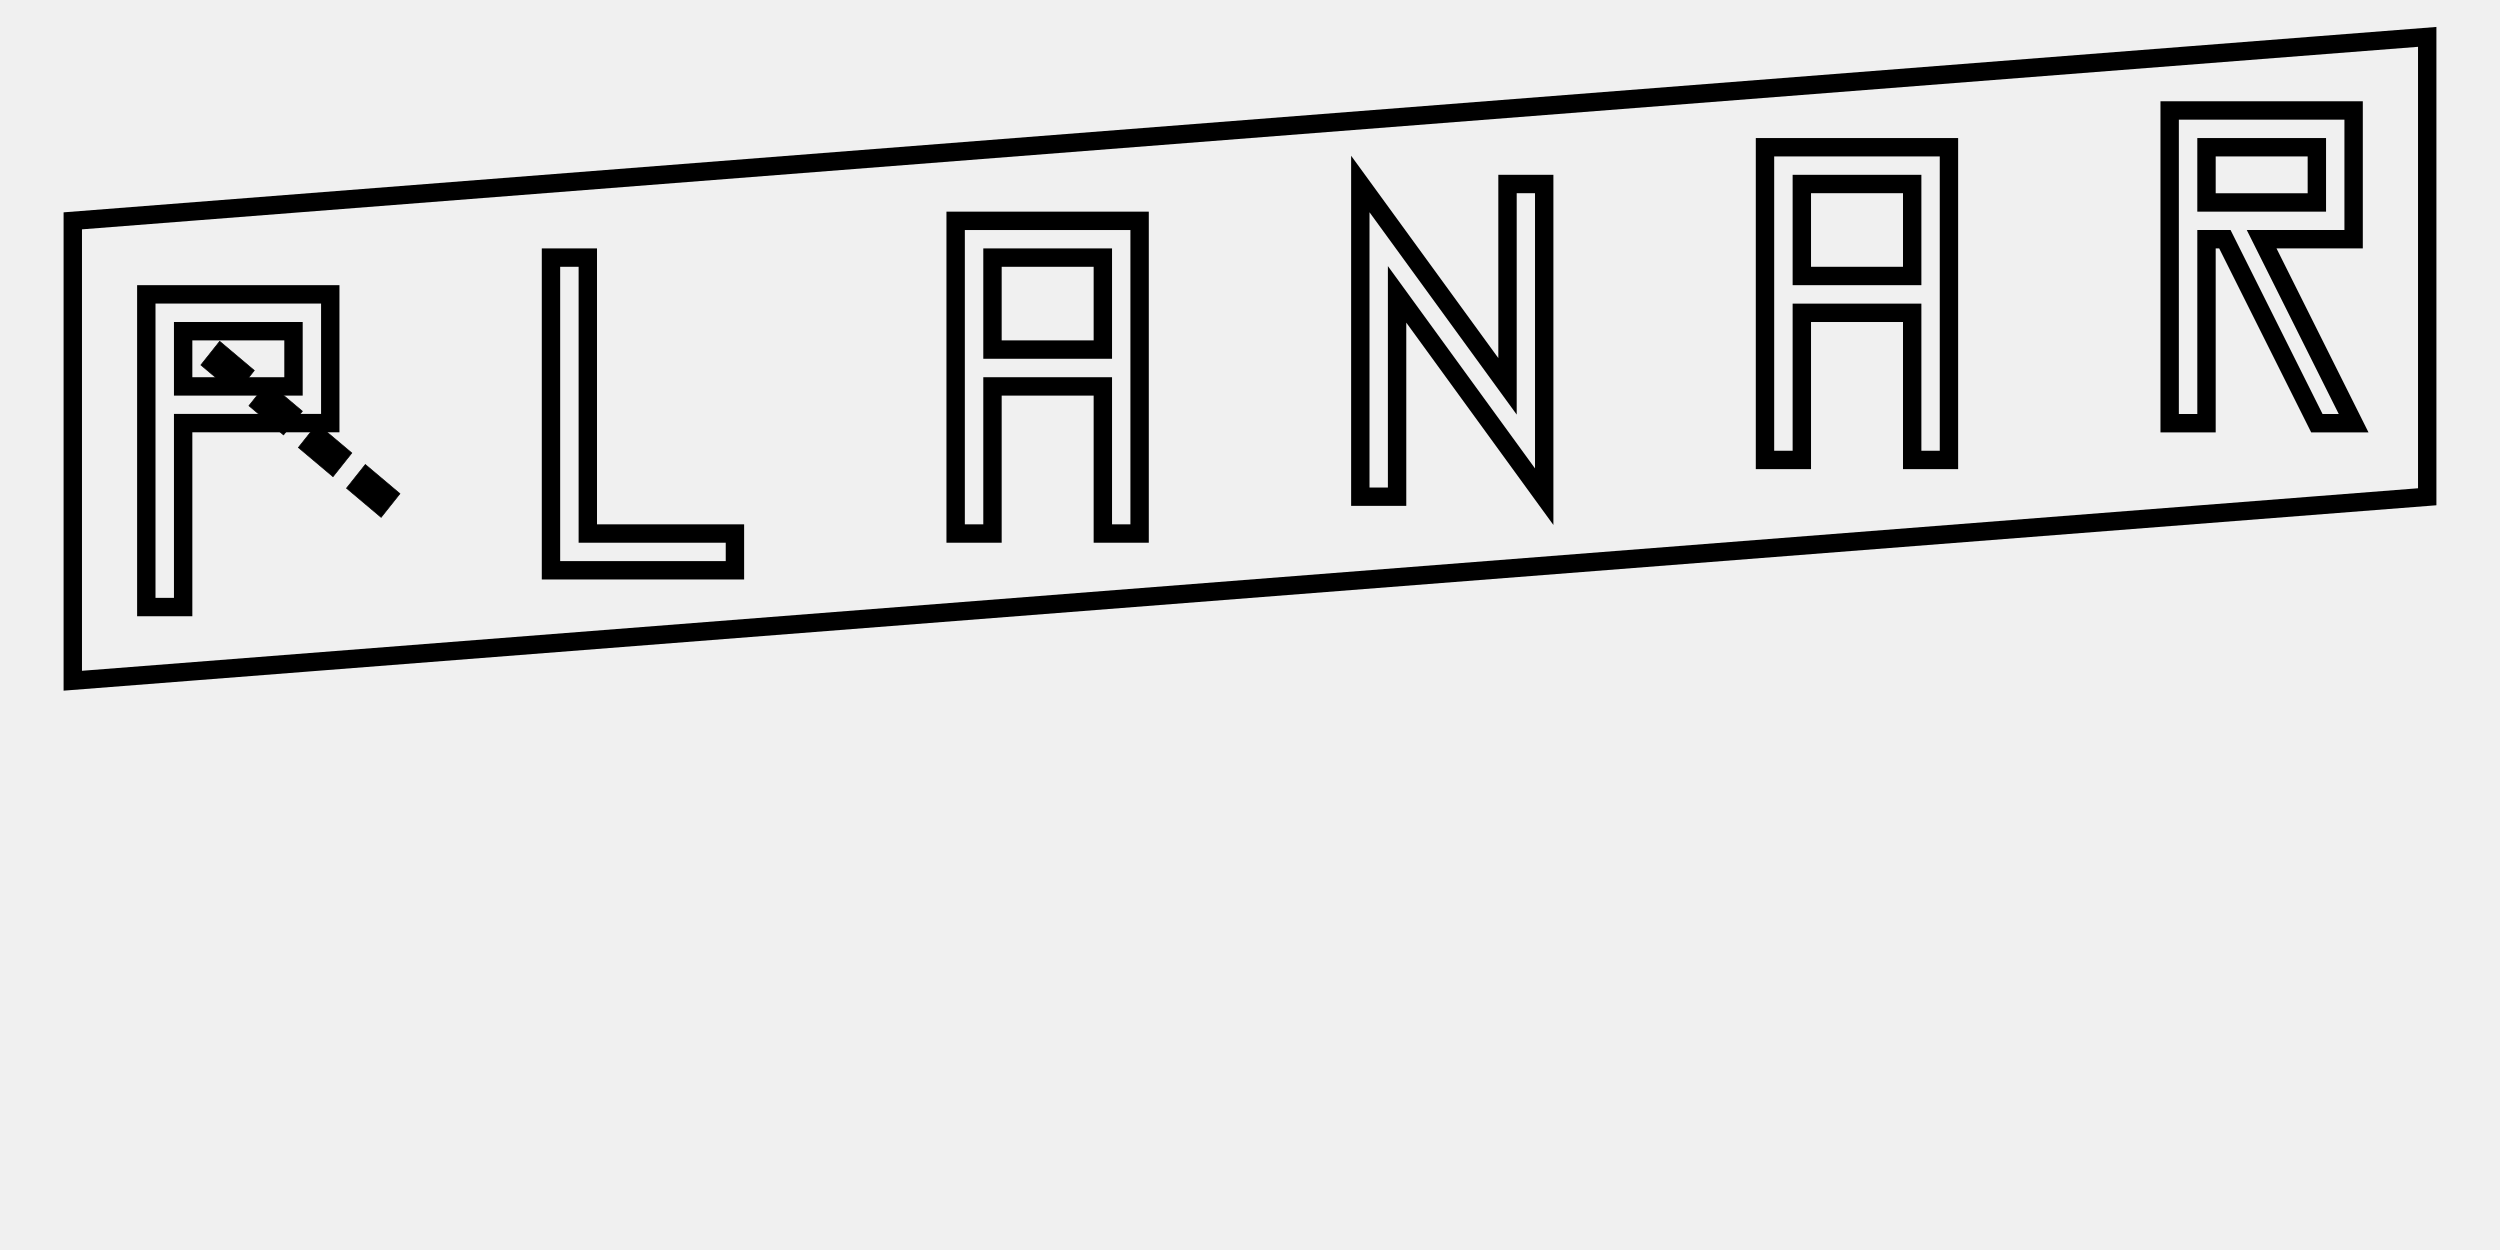
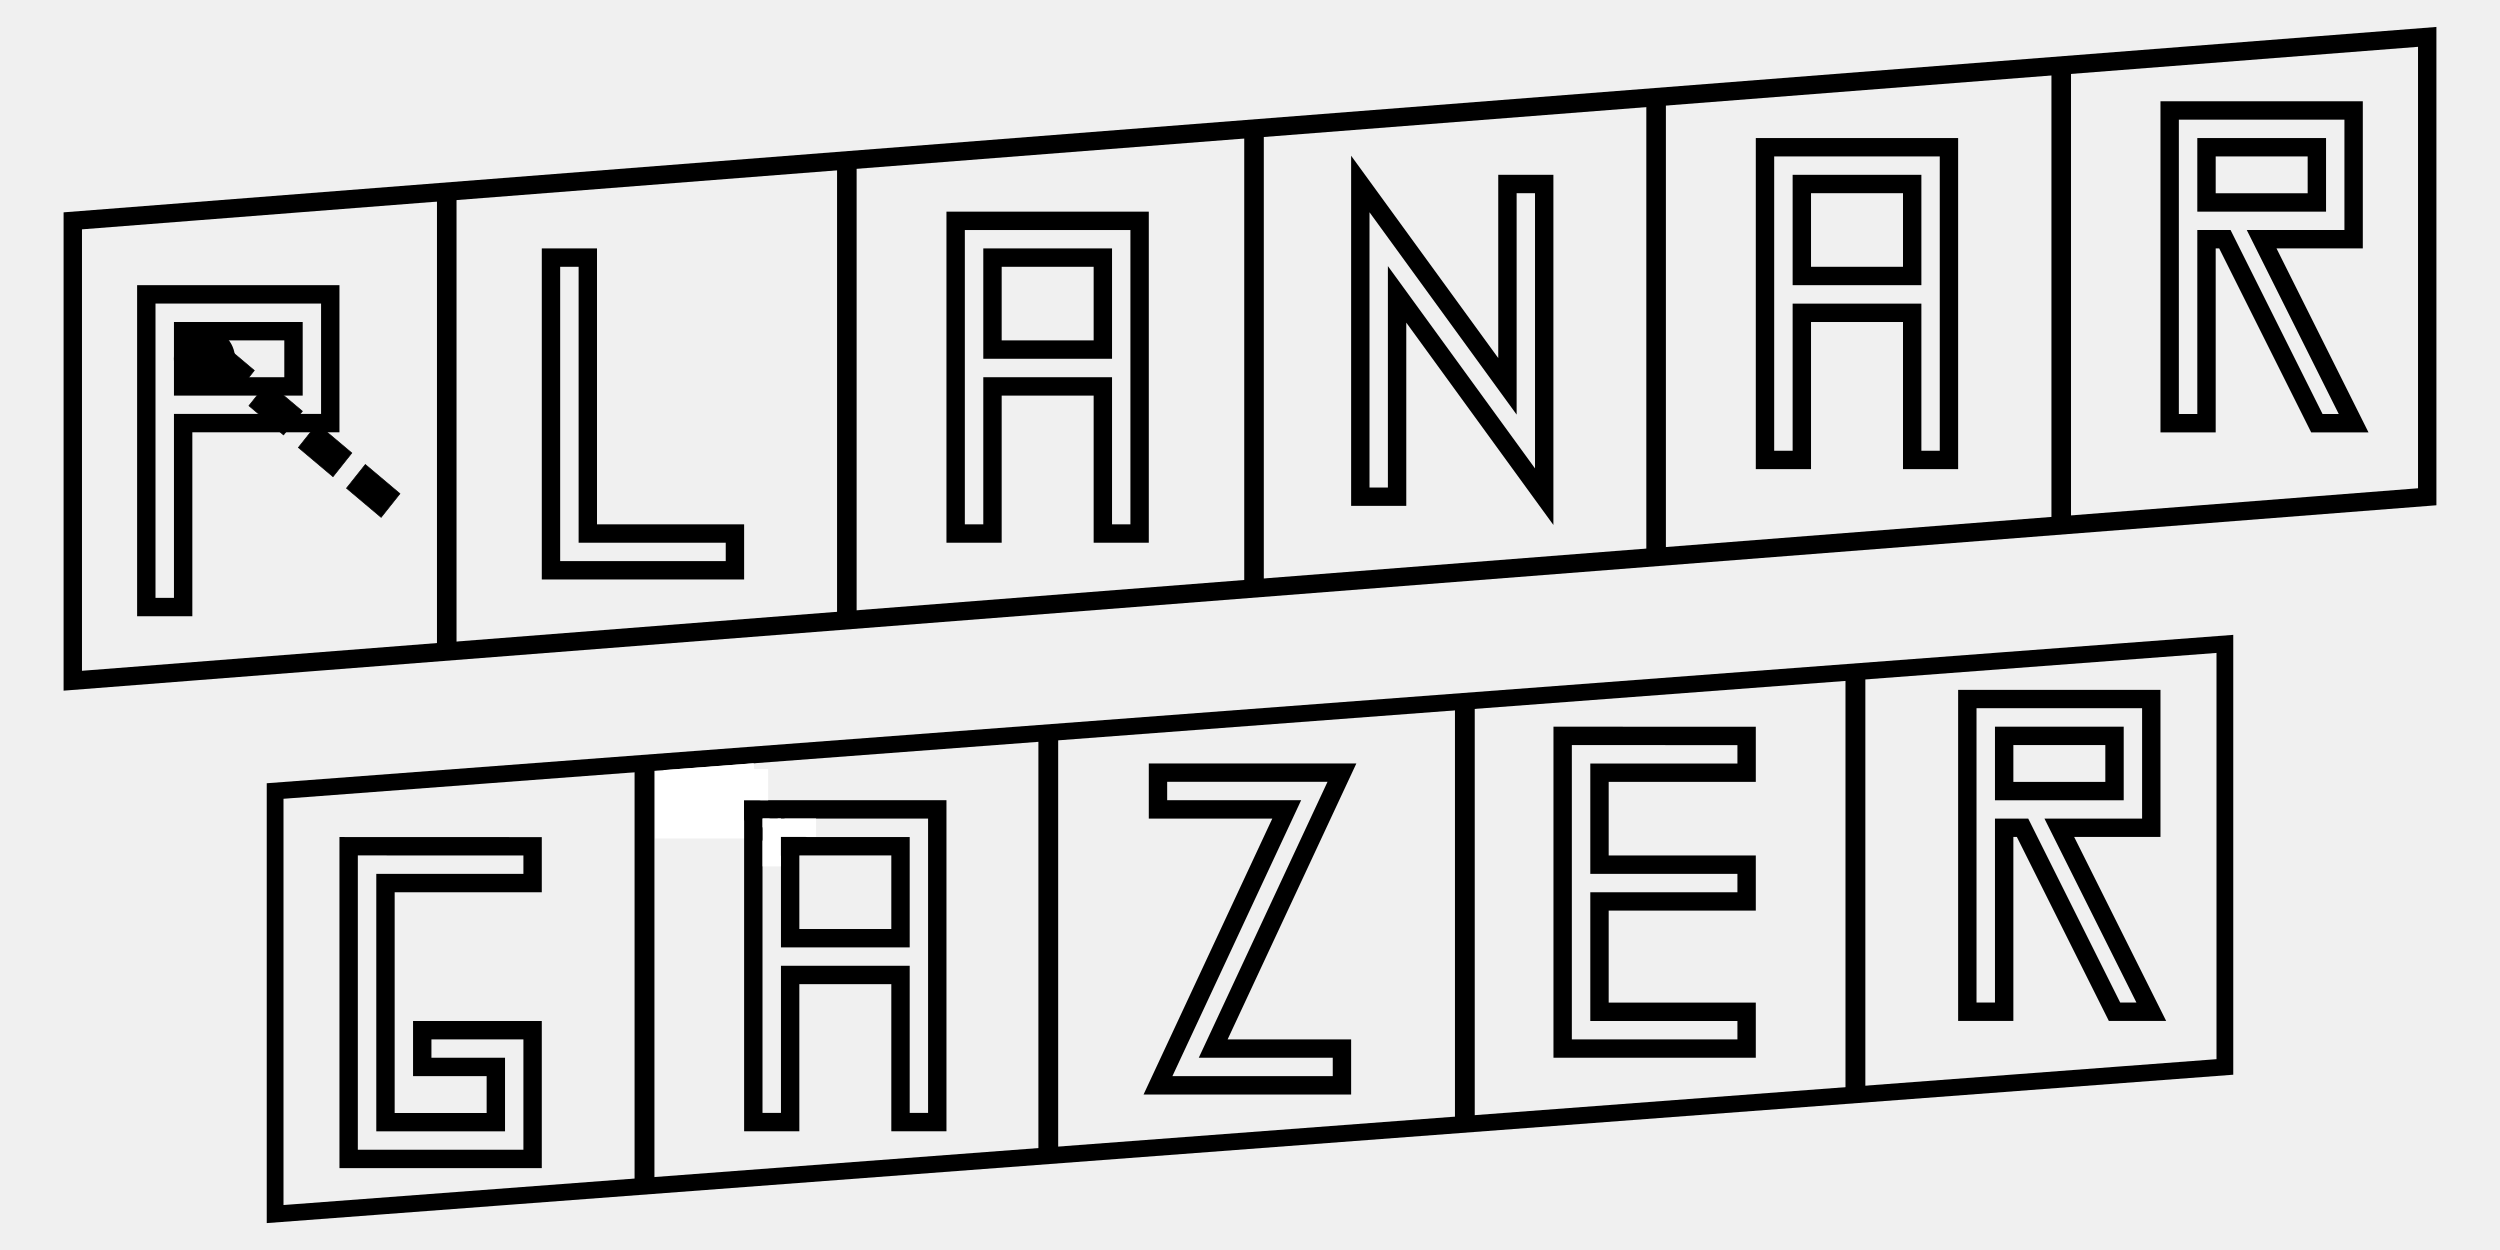
<svg xmlns="http://www.w3.org/2000/svg" width="128" height="64" viewBox="0 0 33.867 16.933" version="1.1" id="svg8">
  <defs id="defs2" />
  <g id="layer1" transform="translate(0,-280.0666)">
-     <path style="fill:none;stroke:#000000;stroke-width:0.249px;stroke-linecap:butt;stroke-linejoin:miter;stroke-opacity:1" d="m 0.986,283.058 31.895,-2.492 v 6.23 l -31.895,2.492 z" id="path3694-9" />
-     <path style="fill:none;stroke:#000000;stroke-width:0.249px;stroke-linecap:butt;stroke-linejoin:miter;stroke-opacity:1" d="m 1.982,288.29 v -4.236 h 2.492 v 1.744 H 2.481 v 2.492 z" id="path3795" />
-     <path style="fill:none;stroke:#000000;stroke-width:0.249px;stroke-linecap:butt;stroke-linejoin:miter;stroke-opacity:1" d="m 7.464,283.556 v 4.236 h 2.492 v -0.498 H 7.963 v -3.738 z" id="path3797" />
-     <path style="fill:none;stroke:#000000;stroke-width:0.249px;stroke-linecap:butt;stroke-linejoin:miter;stroke-opacity:1" d="m 12.946,287.294 v -4.236 h 2.492 v 4.236 h -0.498 v -1.993 h -1.495 v 1.993 z" id="path3799" />
-     <path style="fill:none;stroke:#000000;stroke-width:0.249px;stroke-linecap:butt;stroke-linejoin:miter;stroke-opacity:1" d="m 13.445,284.802 h 1.495 v -1.246 h -1.495 z" id="path3801" />
-     <path style="fill:none;stroke:#000000;stroke-width:0.249px;stroke-linecap:butt;stroke-linejoin:miter;stroke-opacity:1" d="m 3.976,284.553 v 0.748 H 2.481 v -0.748 z" id="path3803" />
-     <path style="fill:none;stroke:#000000;stroke-width:0.249px;stroke-linecap:butt;stroke-linejoin:miter;stroke-opacity:1" d="m 23.91,286.297 v -4.236 h 2.492 v 4.236 h -0.498 v -1.993 H 24.409 v 1.993 z" id="path3799-9" />
-     <path style="fill:none;stroke:#000000;stroke-width:0.249px;stroke-linecap:butt;stroke-linejoin:miter;stroke-opacity:1" d="m 24.409,283.805 h 1.495 v -1.246 H 24.409 Z" id="path3801-8" />
-     <path style="fill:none;stroke:#000000;stroke-width:0.249px;stroke-linecap:butt;stroke-linejoin:miter;stroke-opacity:1" d="m 29.392,285.799 v -4.236 h 2.492 v 1.744 H 30.638 l 1.246,2.492 h -0.498 l -1.246,-2.492 h -0.249 v 2.492 z" id="path3864" />
-     <path style="fill:none;stroke:#000000;stroke-width:0.249px;stroke-linecap:butt;stroke-linejoin:miter;stroke-opacity:1" d="m 31.386,282.061 v 0.748 h -1.495 v -0.748 z" id="path3803-2" />
-     <path style="fill:none;stroke:#000000;stroke-width:0.249px;stroke-linecap:butt;stroke-linejoin:miter;stroke-opacity:1" d="m 18.428,282.559 v 4.236 h 0.498 v -2.741 l 1.993,2.741 v -4.236 H 20.422 v 2.741 z" id="path3945" />
    <path style="fill:none;stroke:none;stroke-width:0.055;stroke-linecap:butt;stroke-linejoin:miter;stroke-opacity:1;stroke-miterlimit:4;stroke-dasharray:none" d="m 2.54,284.589 15.856,13.412" id="path1246" />
    <path style="fill:#000000;fill-opacity:1;stroke:#000000;stroke-width:0.009;stroke-miterlimit:4;stroke-dasharray:none;stroke-opacity:1" d="m 4.949,286.359 0.469,0.395 -0.255,0.321 -0.469,-0.395 z" id="rect195-2" />
    <path style="fill:#000000;fill-opacity:1;stroke:#000000;stroke-width:0.009;stroke-miterlimit:4;stroke-dasharray:none;stroke-opacity:1" d="m 4.297,285.808 0.469,0.395 -0.255,0.321 -0.469,-0.395 z" id="rect195-2-6" />
    <path style="fill:#000000;fill-opacity:1;stroke:#000000;stroke-width:0.009;stroke-miterlimit:4;stroke-dasharray:none;stroke-opacity:1" d="m 3.627,285.242 0.469,0.395 -0.255,0.321 -0.469,-0.395 z" id="rect195-2-0" />
    <path style="fill:#000000;fill-opacity:1;stroke:#000000;stroke-width:0.009;stroke-miterlimit:4;stroke-dasharray:none;stroke-opacity:1" d="m 2.976,284.69 0.469,0.395 -0.255,0.321 -0.469,-0.395 z" id="rect195-2-6-2" />
+     <path style="fill:#000000;fill-opacity:1;stroke:#000000;stroke-width:0.009;stroke-miterlimit:4;stroke-dasharray:none;stroke-opacity:1" d="m 10.507,291.06 0.469,0.395 -0.255,0.321 -0.469,-0.395 z" id="rect195-2-2" />
+     <path style="fill:#000000;fill-opacity:1;stroke:#000000;stroke-width:0.009;stroke-miterlimit:4;stroke-dasharray:none;stroke-opacity:1" d="m 9.839,290.496 0.469,0.395 -0.255,0.321 -0.469,-0.395 z" id="rect195-2-4" />
+     <path style="fill:none;stroke:#000000;stroke-width:0.227px;stroke-linecap:butt;stroke-linejoin:miter;stroke-opacity:1" d="m 3.727,290.782 26.413,-1.993 v 5.731 l -26.413,1.993 z" id="path3694" />
+     <path style="fill:none;stroke:#000000;stroke-width:0.249px;stroke-linecap:butt;stroke-linejoin:miter;stroke-opacity:1" d="m 0.986,283.058 31.895,-2.492 v 6.23 l -31.895,2.492 z" id="path3694-9-1" />
+     <path style="fill:none;stroke:#000000;stroke-width:0.249px;stroke-linecap:butt;stroke-linejoin:miter;stroke-opacity:1" d="m 1.982,288.29 v -4.236 h 2.492 v 1.744 H 2.481 v 2.492 z" id="path3795-9" />
+     <path style="fill:none;stroke:#000000;stroke-width:0.249px;stroke-linecap:butt;stroke-linejoin:miter;stroke-opacity:1" d="m 7.464,283.556 v 4.236 h 2.492 v -0.498 H 7.963 v -3.738 z" id="path3797-8" />
+     <path style="fill:none;stroke:#000000;stroke-width:0.249px;stroke-linecap:butt;stroke-linejoin:miter;stroke-opacity:1" d="m 12.946,287.294 v -4.236 h 2.492 v 4.236 h -0.498 v -1.993 h -1.495 v 1.993 z" id="path3799-3" />
+     <path style="fill:none;stroke:#000000;stroke-width:0.249px;stroke-linecap:butt;stroke-linejoin:miter;stroke-opacity:1" d="m 13.445,284.802 h 1.495 v -1.246 h -1.495 z" id="path3801-6" />
+     <path style="fill:none;stroke:#000000;stroke-width:0.249px;stroke-linecap:butt;stroke-linejoin:miter;stroke-opacity:1" d="m 3.976,284.553 v 0.748 H 2.481 v -0.748 z" id="path3803-5" />
+     <path style="fill:none;stroke:#000000;stroke-width:0.249px;stroke-linecap:butt;stroke-linejoin:miter;stroke-opacity:1" d="m 23.91,286.297 v -4.236 h 2.492 v 4.236 h -0.498 v -1.993 h -1.495 v 1.993 z" id="path3799-9-0" />
+     <path style="fill:none;stroke:#000000;stroke-width:0.249px;stroke-linecap:butt;stroke-linejoin:miter;stroke-opacity:1" d="m 24.409,283.805 h 1.495 v -1.246 h -1.495 z" id="path3801-8-4" />
+     <path style="fill:none;stroke:#000000;stroke-width:0.249px;stroke-linecap:butt;stroke-linejoin:miter;stroke-opacity:1" d="m 29.392,285.799 v -4.236 h 2.492 v 1.744 H 30.638 l 1.246,2.492 h -0.498 l -1.246,-2.492 h -0.249 v 2.492 z" id="path3864-5" />
+     <path style="fill:none;stroke:#000000;stroke-width:0.249px;stroke-linecap:butt;stroke-linejoin:miter;stroke-opacity:1" d="m 31.386,282.061 v 0.748 h -1.495 v -0.748 z" id="path3803-2-4" />
+     <path style="fill:none;stroke:#000000;stroke-width:0.249px;stroke-linecap:butt;stroke-linejoin:miter;stroke-opacity:1" d="m 10.205,295.267 v -4.236 h 2.492 v 4.236 H 12.199 v -1.993 h -1.495 v 1.993 z" id="path3799-6" />
+     <path style="fill:none;stroke:#000000;stroke-width:0.249px;stroke-linecap:butt;stroke-linejoin:miter;stroke-opacity:1" d="M 10.704,292.776 H 12.199 V 291.53 H 10.704 Z" id="path3801-1" />
+     <path style="fill:none;stroke:#000000;stroke-width:0.249px;stroke-linecap:butt;stroke-linejoin:miter;stroke-opacity:1" d="m 15.687,290.533 v 0.498 h 1.744 l -1.744,3.738 h 2.492 v -0.498 h -1.744 l 1.744,-3.738 z" id="path3907" />
+     <path style="fill:none;stroke:#000000;stroke-width:0.249px;stroke-linecap:butt;stroke-linejoin:miter;stroke-opacity:1" d="m 21.169,290.035 v 4.236 h 2.492 v -0.498 h -1.993 v -1.495 h 1.993 v -0.498 h -1.993 v -1.246 h 1.993 v -0.498 z" id="path3909" />
+     <path style="fill:none;stroke:#000000;stroke-width:0.249px;stroke-linecap:butt;stroke-linejoin:miter;stroke-opacity:1" d="m 26.651,293.772 v -4.236 h 2.492 v 1.744 h -1.246 l 1.246,2.492 h -0.498 l -1.246,-2.492 h -0.249 v 2.492 z" id="path3864-9" />
+     <path style="fill:none;stroke:#000000;stroke-width:0.249px;stroke-linecap:butt;stroke-linejoin:miter;stroke-opacity:1" d="m 28.645,290.035 v 0.748 h -1.495 v -0.748 z" id="path3803-2-1" />
+     <path style="fill:none;stroke:#000000;stroke-width:0.249px;stroke-linecap:butt;stroke-linejoin:miter;stroke-opacity:1" d="m 4.723,291.53 v 4.236 H 7.215 v -1.744 H 5.72 v 0.498 h 0.997 v 0.748 H 5.222 v -3.239 H 7.215 v -0.498 z" id="path3937" />
+     <path style="fill:none;stroke:#000000;stroke-width:0.249px;stroke-linecap:butt;stroke-linejoin:miter;stroke-opacity:1" d="m 18.428,282.559 v 4.236 h 0.498 v -2.741 l 1.993,2.741 v -4.236 h -0.498 v 2.741 z" id="path3945-4" />
+     <path style="fill:none;stroke:#000000;stroke-width:0.269px;stroke-linecap:butt;stroke-linejoin:miter;stroke-opacity:1" d="m 8.731,290.385 v 5.749" id="path5580" />
+     <path style="fill:none;stroke:#000000;stroke-width:0.268px;stroke-linecap:butt;stroke-linejoin:miter;stroke-opacity:1" d="m 14.201,290.02 v 5.686" id="path5582" />
+     <path style="fill:none;stroke:#000000;stroke-width:0.268px;stroke-linecap:butt;stroke-linejoin:miter;stroke-opacity:1" d="m 19.844,289.592 v 5.705" id="path5584" />
+     <path style="fill:none;stroke:#000000;stroke-width:0.269px;stroke-linecap:butt;stroke-linejoin:miter;stroke-opacity:1" d="m 25.135,289.144 v 5.739" id="path5586" />
+     <rect style="fill:#ffffff;fill-opacity:1;stroke:none;stroke-width:0.102;stroke-miterlimit:4;stroke-dasharray:none;stroke-opacity:1" id="rect5639" width="1.204" height="0.912" x="8.875" y="290.513" />
+     <rect style="fill:#ffffff;fill-opacity:1;stroke:none;stroke-width:0.101;stroke-miterlimit:4;stroke-dasharray:none;stroke-opacity:1" id="rect5643" width="1.225" height="0.423" x="9.181" y="290.485" />
+     <rect style="fill:#ffffff;fill-opacity:1;stroke:none;stroke-width:0.1;stroke-miterlimit:4;stroke-dasharray:none;stroke-opacity:1" id="rect5643-7" width="1.225" height="0.422" x="-13.45" y="290.334" transform="matrix(0.9970583,-0.07664699,0.07715164,0.9970194,0,0)" />
+     <rect style="fill:#ffffff;fill-opacity:1;stroke:none;stroke-width:0.1;stroke-miterlimit:4;stroke-dasharray:none;stroke-opacity:1" id="rect5660" width="0.248" height="0.65" x="10.331" y="291.153" />
+     <rect style="fill:#ffffff;fill-opacity:1;stroke:none;stroke-width:0.101;stroke-miterlimit:4;stroke-dasharray:none;stroke-opacity:1" id="rect5662" width="0.52" height="0.249" x="10.535" y="291.155" />
+     <path style="fill:none;stroke:#000000;stroke-width:0.265px;stroke-linecap:butt;stroke-linejoin:miter;stroke-opacity:1" d="m 6.052,282.74 v 6.085" id="path5664" />
+     <path style="fill:none;stroke:#000000;stroke-width:0.265px;stroke-linecap:butt;stroke-linejoin:miter;stroke-opacity:1" d="m 11.472,282.183 v 6.35" id="path5666" />
+     <path style="fill:none;stroke:#000000;stroke-width:0.265px;stroke-linecap:butt;stroke-linejoin:miter;stroke-opacity:1" d="m 16.988,281.864 v 6.085" id="path5668" />
+     <path style="fill:none;stroke:#000000;stroke-width:0.265px;stroke-linecap:butt;stroke-linejoin:miter;stroke-opacity:1" d="M 22.435,281.458 V 287.543" id="path5670" />
+     <path style="fill:none;stroke:#000000;stroke-width:0.265px;stroke-linecap:butt;stroke-linejoin:miter;stroke-opacity:1" d="m 27.923,281.016 v 6.085" id="path5672" />
+     <circle style="fill:#000000;fill-opacity:1;stroke:#000000;stroke-width:0.253;stroke-opacity:1" id="path5115" cx="2.77" cy="284.926" r="0.288" />
  </g>
</svg>
